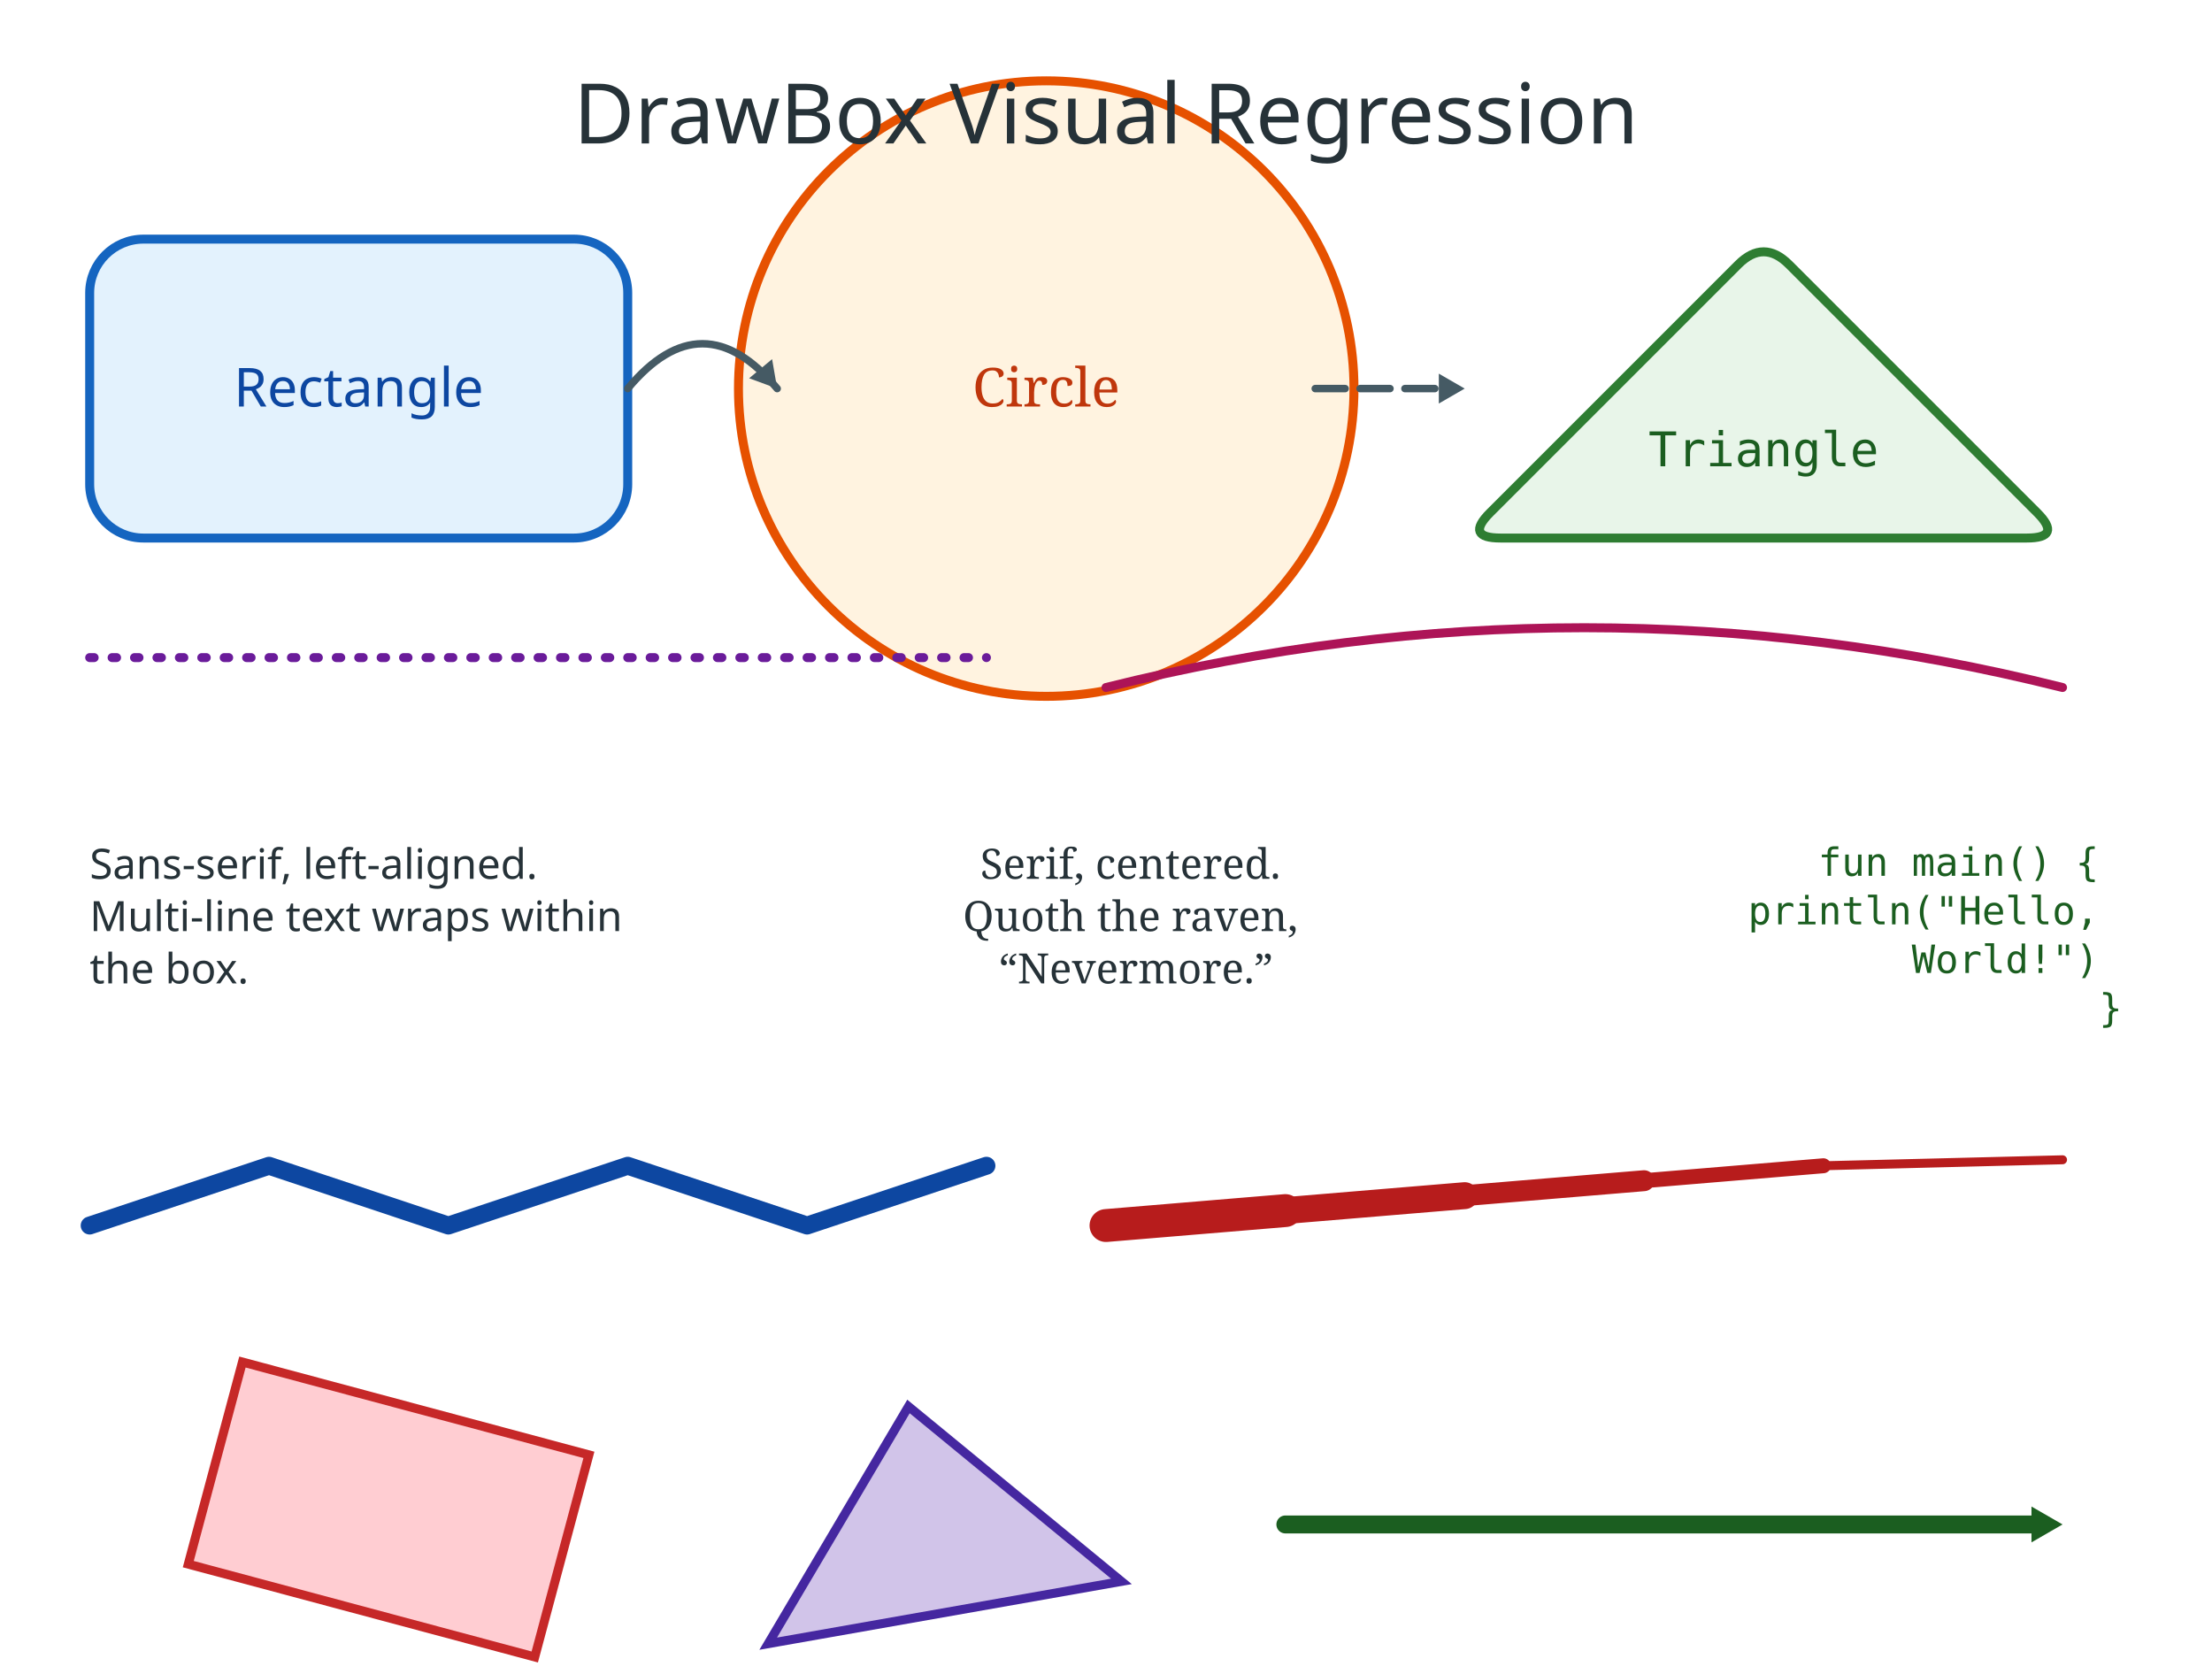
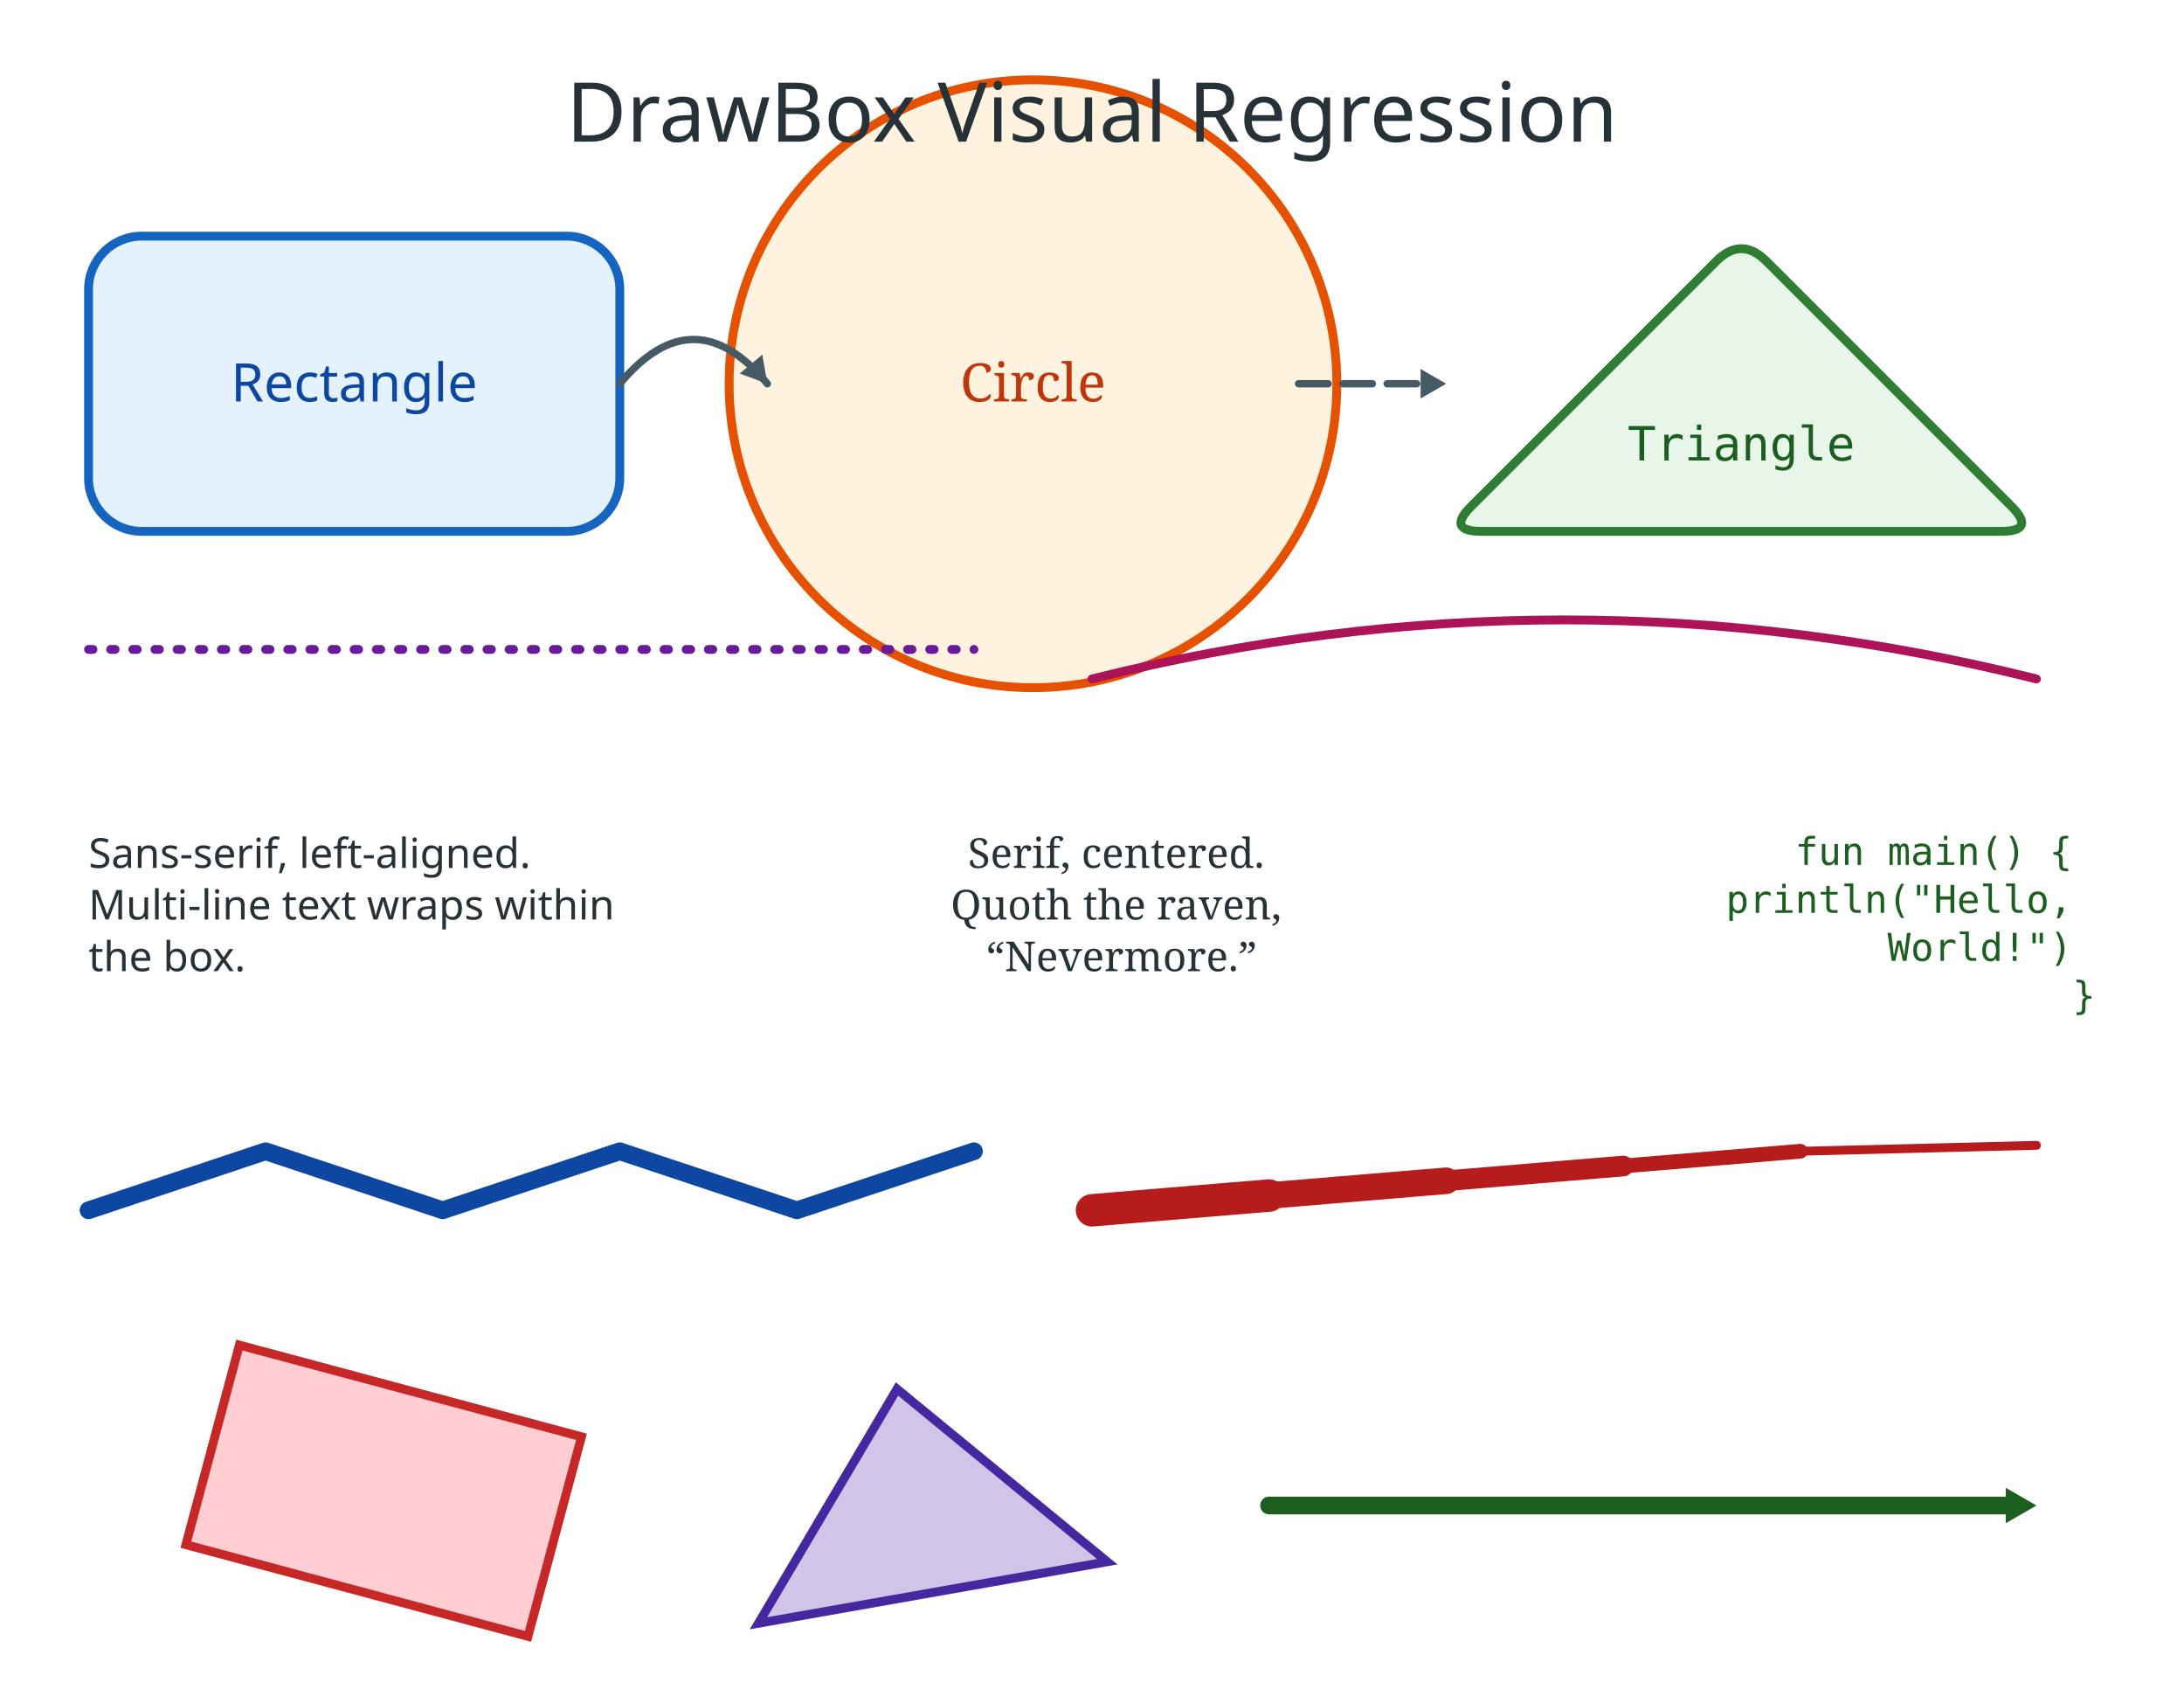
- <svg xmlns="http://www.w3.org/2000/svg" viewBox="30.0 0.0 740.0 560.0">
+ <svg xmlns="http://www.w3.org/2000/svg" viewBox="30.0 0.0 740.0 574.337">
  <path d="M 60.0 410.0 L 120.0 390.0 Q 120.0 390.0 180.0 410.0 Q 180.0 410.0 240.0 390.0 Q 240.0 390.0 300.0 410.0 Q 300.0 410.0 360.0 390.0" stroke="#0d47a1" stroke-width="6.0" fill="none" stroke-linecap="round" stroke-linejoin="round" opacity="1.0" />
  <g>
    <line x1="400.0" y1="410.0" x2="460.0" y2="405.0" stroke="#b71c1c" stroke-width="11.0" stroke-linecap="round" opacity="1.0" />
    <line x1="460.0" y1="405.0" x2="520.0" y2="400.0" stroke="#b71c1c" stroke-width="9.0" stroke-linecap="round" opacity="1.0" />
    <line x1="520.0" y1="400.0" x2="580.0" y2="395.0" stroke="#b71c1c" stroke-width="7.0" stroke-linecap="round" opacity="1.0" />
    <line x1="580.0" y1="395.0" x2="640.0" y2="390.0" stroke="#b71c1c" stroke-width="5.0" stroke-linecap="round" opacity="1.0" />
    <line x1="640.0" y1="390.0" x2="720.0" y2="388.0" stroke="#b71c1c" stroke-width="3.0" stroke-linecap="round" opacity="1.0" />
  </g>
  <rect x="60.0" y="80.0" width="180.0" height="100.0" rx="18.0" ry="18.0" stroke="#1565c0" stroke-width="3.0" fill="#e3f2fd" />
  <circle cx="380.0" cy="130.0" r="102.956" stroke="#e65100" stroke-width="3.0" fill="#fff3e0" />
  <path d="M 628.485 88.485 L 711.515 171.515 Q 720.0 180.0 708.0 180.0 L 532.0 180.0 Q 520.0 180.0 528.485 171.515 L 611.515 88.485 Q 620.0 80.0 628.485 88.485 Z" stroke="#2e7d32" stroke-width="3.0" fill="#e8f5e9" />
  <line x1="60.0" y1="220.0" x2="360.0" y2="220.0" stroke="#6a1b9a" stroke-width="3.0" stroke-linecap="round" stroke-dasharray="1.5,6.0" />
  <path d="M 400.0 230.0 Q 560.0 190.0 720.0 230.0" stroke="#ad1457" stroke-width="3.0" stroke-linecap="round" fill="none" />
  <text x="60.0" y="280.0" font-family="sans" font-size="14.0" fill="#263238" text-anchor="start">
    <tspan x="60.0" dy="14.0">Sans-serif, left-aligned.</tspan>
    <tspan x="60.0" dy="17.5">Multi-line text wraps within</tspan>
    <tspan x="60.0" dy="17.5">the box.</tspan>
  </text>
  <text x="410.0" y="280.0" font-family="serif" font-size="14.0" fill="#263238" text-anchor="middle">
    <tspan x="410.0" dy="14.0">Serif, centered.</tspan>
    <tspan x="410.0" dy="17.5">Quoth the raven,</tspan>
    <tspan x="410.0" dy="17.5">“Nevermore.”</tspan>
  </text>
  <text x="740.0" y="280.0" font-family="mono" font-size="13.0" fill="#1b5e20" text-anchor="end">
    <tspan x="740.0" dy="13.0">fun main() {</tspan>
    <tspan x="740.0" dy="16.25">  println("Hello,</tspan>
    <tspan x="740.0" dy="16.25">World!")</tspan>
    <tspan x="740.0" dy="16.25">}</tspan>
  </text>
  <g transform="rotate(15.0, 160.0, 505.0)">
    <rect x="100.0" y="470.0" width="120.0" height="70.0" stroke="#c62828" stroke-width="3.0" fill="#ffcdd2" />
  </g>
  <g transform="rotate(-10.0, 340.0, 505.0)">
    <polygon points="340.0,470.0 280.0,540.0 400.0,540.0" stroke="#4527a0" stroke-width="3.0" fill="#d1c4e9" />
  </g>
  <line x1="460.0" y1="510.0" x2="709.608" y2="510.0" stroke="#1b5e20" stroke-width="6.0" stroke-linecap="round" />
  <polygon points="720.0,510.0 709.608,516.0 709.608,504.0" fill="#1b5e20" />
  <text x="150.0" y="118.0" font-family="sans" font-size="18.0" fill="#0d47a1" text-anchor="middle">
    <tspan x="150.0" dy="18.0">Rectangle</tspan>
  </text>
  <text x="380.0" y="118.0" font-family="serif" font-size="18.0" fill="#bf360c" text-anchor="middle">
    <tspan x="380.0" dy="18.0">Circle</tspan>
  </text>
  <text x="620.0" y="140.0" font-family="mono" font-size="16.0" fill="#1b5e20" text-anchor="middle">
    <tspan x="620.0" dy="16.0">Triangle</tspan>
  </text>
  <path d="M 240.0 130.0 Q 265.0 100.0 290.0 130.0" stroke="#455a64" stroke-width="2.5" stroke-linecap="round" fill="none" />
  <polygon points="290.0,130.0 280.615,126.548 288.297,120.146" fill="#455a64" />
  <line x1="470.0" y1="130.0" x2="511.34" y2="130.0" stroke="#455a64" stroke-width="2.5" stroke-linecap="round" stroke-dasharray="10.0,5.0" />
  <polygon points="520.0,130.0 511.34,135.0 511.34,125.0" fill="#455a64" />
  <text x="400.0" y="20.0" font-family="sans" font-size="28.0" fill="#263238" text-anchor="middle">
    <tspan x="400.0" dy="28.0">DrawBox Visual Regression</tspan>
  </text>
</svg>
